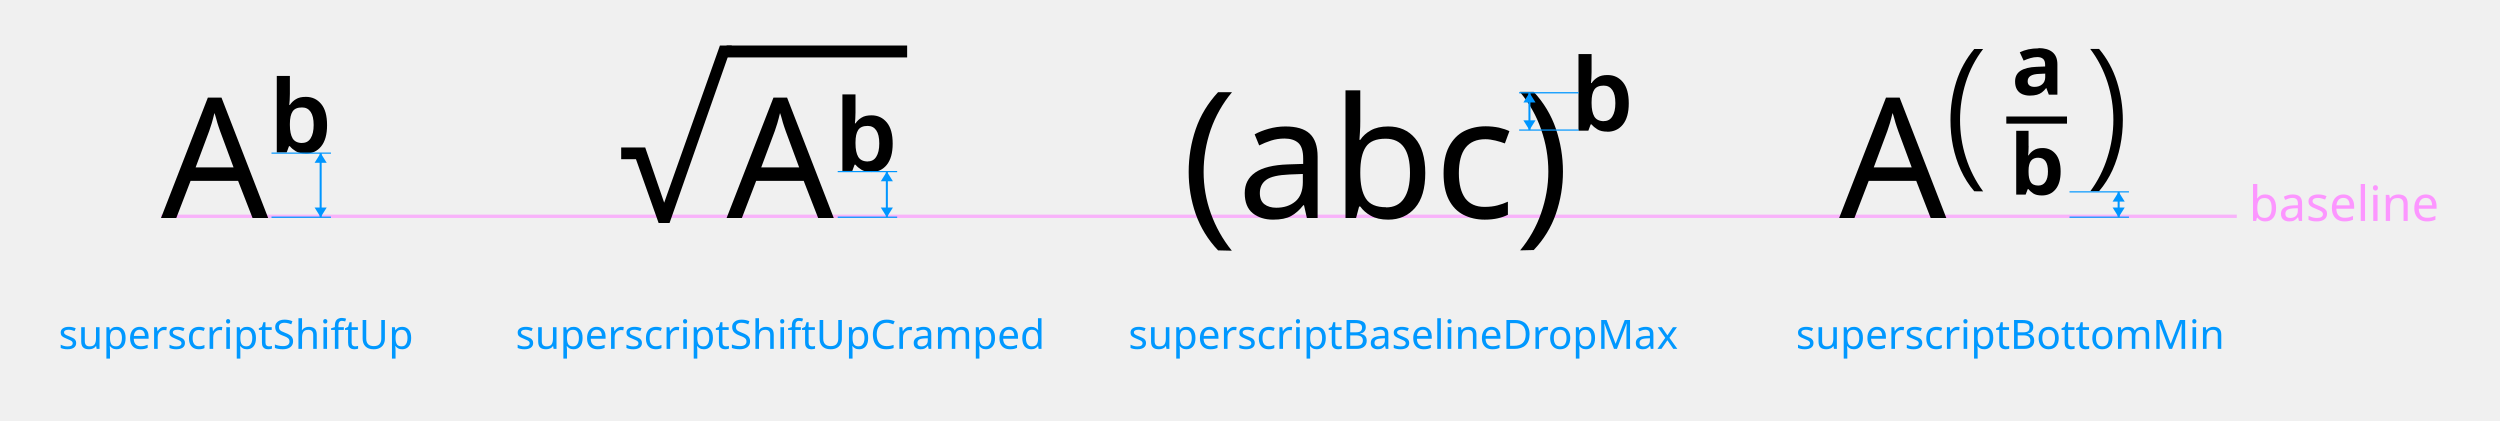
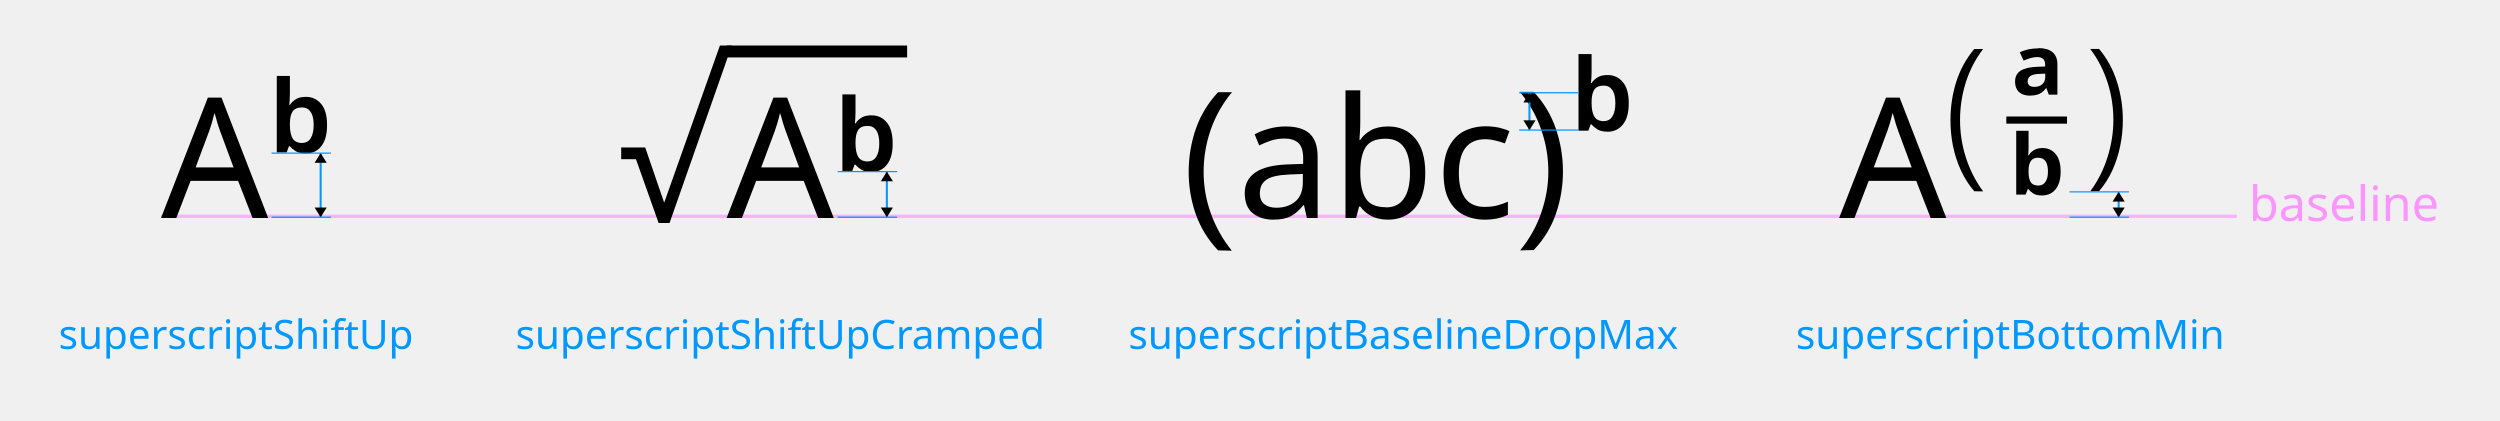
<svg xmlns="http://www.w3.org/2000/svg" xmlns:xlink="http://www.w3.org/1999/xlink" width="618pt" height="104pt" version="1.1" viewBox="0 0 618 104">
+   <style>
+   path {
+    fill: black;
+   }
+   @media (prefers-color-scheme: dark) {
+    path {
+        fill: white;
+    }
+    path[stroke="#000"] {
+     stroke: white;
+    }
+   }
+  </style>
  <defs>
    <path id="d" d="m0 0 0.279 0.717h0.081l0.278-0.717h-0.093l-0.086 0.221h-0.283l-0.085-0.221h-0.091m0.206 0.301h0.226l-0.08 0.216c-0.002 0.005-0.005 0.015-0.01 0.029-0.005 0.014-0.009 0.029-0.013 0.044-0.004 0.015-0.008 0.027-0.011 0.035-0.005-0.021-0.01-0.041-0.016-0.061-0.006-0.02-0.011-0.035-0.015-0.046z" />
    <path id="c" d="m0.371-0.01c-0.041 0-0.073 0.007-0.098 0.022-0.024 0.015-0.044 0.031-0.059 0.05h-0.009l-0.023-0.062h-0.098v0.76h0.13v-0.179c0-0.021-6.6631e-4 -0.042-0.002-0.062-0.001-0.02-0.003-0.036-0.004-0.047h0.006c0.015 0.023 0.035 0.042 0.06 0.057 0.025 0.016 0.058 0.023 0.099 0.023 0.063 0 0.113-0.024 0.152-0.071s0.058-0.117 0.058-0.21c0-0.093-0.02-0.163-0.059-0.211-0.039-0.048-0.091-0.071-0.154-0.071m-0.033 0.106c0.036 0 0.064 0.015 0.083 0.046 0.02 0.031 0.03 0.075 0.03 0.132 0 0.058-0.01 0.101-0.03 0.13-0.02 0.029-0.048 0.044-0.085 0.044-0.045 0-0.076-0.013-0.094-0.04-0.018-0.027-0.027-0.068-0.027-0.123v-0.012c0-0.057 0.009-0.101 0.027-0.132 0.018-0.03 0.05-0.046 0.096-0.046z" />
    <path id="l" d="m0.274 0-0.135 0.38h-0.088v0.07h0.143l0.113-0.329 0.332 0.936h0.071l-0.371-1.057z" />
    <path id="n" d="m0.215-0.158c-0.06 0.063-0.104 0.135-0.133 0.216-0.028 0.081-0.042 0.164-0.042 0.251 0 0.088 0.014 0.173 0.042 0.255 0.028 0.082 0.073 0.155 0.133 0.22h0.083c-0.056-0.067-0.098-0.142-0.127-0.224-0.028-0.082-0.042-0.165-0.042-0.251 0-0.084 0.014-0.166 0.043-0.247 0.029-0.08 0.07-0.154 0.125-0.222z" />
    <path id="k" d="m0.215-0.01c-0.049 0-0.089 0.013-0.121 0.038-0.032 0.026-0.048 0.066-0.048 0.12 0 0.053 0.021 0.094 0.063 0.123 0.042 0.029 0.107 0.045 0.194 0.048l0.091 0.003v0.032c0 0.045-0.01 0.076-0.029 0.093-0.019 0.017-0.047 0.026-0.082 0.026-0.028 0-0.055-0.004-0.08-0.012-0.025-0.008-0.049-0.018-0.071-0.029l-0.027 0.066c0.023 0.013 0.051 0.024 0.083 0.033 0.032 0.009 0.065 0.014 0.1 0.014 0.065 0 0.114-0.014 0.145-0.043 0.031-0.029 0.047-0.074 0.047-0.137v-0.365h-0.064l-0.017 0.076h-0.004c-0.023-0.029-0.048-0.051-0.074-0.065-0.026-0.014-0.061-0.021-0.107-0.021m0.02 0.071c0.045 0 0.083 0.012 0.113 0.037 0.03 0.025 0.045 0.064 0.045 0.116v0.048l-0.079-0.003c-0.067-0.003-0.113-0.013-0.139-0.032-0.026-0.019-0.038-0.045-0.038-0.079 0-0.03 0.009-0.052 0.027-0.066 0.018-0.014 0.042-0.021 0.071-0.021z" />
    <path id="j" d="m0.339-0.01c-0.042 0-0.076 0.008-0.103 0.023-0.027 0.015-0.048 0.034-0.063 0.055h-0.007l-0.018-0.068h-0.063v0.76h0.088v-0.185c0-0.023-5.0354e-4 -0.044-0.002-0.064-9.969e-4 -0.02-0.002-0.035-0.003-0.046h0.005c0.015 0.023 0.036 0.042 0.063 0.057 0.027 0.015 0.061 0.023 0.103 0.023 0.067 0 0.12-0.023 0.16-0.07 0.04-0.046 0.061-0.115 0.061-0.207 0-0.092-0.02-0.161-0.061-0.208-0.041-0.047-0.094-0.07-0.16-0.07m-0.013 0.073c0.048 0 0.084 0.018 0.107 0.053 0.024 0.035 0.036 0.086 0.036 0.153 0 0.135-0.048 0.203-0.145 0.203-0.057 0-0.096-0.016-0.118-0.049-0.022-0.033-0.033-0.083-0.033-0.152v-0.004c0-0.066 0.011-0.117 0.033-0.151 0.022-0.035 0.062-0.052 0.12-0.052z" />
    <path id="i" d="m0.3-0.01c-0.047 0-0.09 0.01-0.127 0.029-0.037 0.019-0.066 0.049-0.087 0.09-0.021 0.041-0.031 0.093-0.031 0.156 0 0.066 0.011 0.12 0.033 0.161 0.022 0.041 0.052 0.072 0.089 0.091 0.038 0.019 0.081 0.029 0.129 0.029 0.027 0 0.054-0.003 0.079-0.008 0.025-0.006 0.046-0.013 0.062-0.021l-0.027-0.073c-0.016 0.006-0.035 0.012-0.056 0.017-0.021 0.005-0.041 0.008-0.06 0.008-0.105 0-0.158-0.068-0.158-0.203 0-0.065 0.013-0.114 0.038-0.149 0.026-0.034 0.064-0.051 0.115-0.051 0.029 0 0.055 0.003 0.077 0.009 0.022 0.006 0.043 0.013 0.062 0.022v-0.078c-0.018-0.009-0.038-0.016-0.06-0.021-0.022-0.005-0.048-0.008-0.078-0.008z" />
    <path id="m" d="m0.031-0.158c0.055 0.067 0.097 0.141 0.125 0.222 0.028 0.08 0.043 0.163 0.043 0.247 0 0.085-0.014 0.169-0.043 0.251-0.028 0.082-0.07 0.156-0.127 0.224h0.083c0.06-0.065 0.104-0.138 0.132-0.22 0.028-0.082 0.042-0.167 0.042-0.255 0-0.087-0.014-0.17-0.042-0.251-0.028-0.081-0.072-0.153-0.132-0.216z" />
    <path id="h" d="m0.276-0.399c-0.054 0.063-0.098 0.133-0.133 0.209-0.035 0.076-0.061 0.157-0.078 0.24-0.017 0.084-0.025 0.17-0.025 0.258 0 0.131 0.019 0.257 0.057 0.378 0.038 0.121 0.098 0.23 0.179 0.327h0.088c-0.077-0.101-0.134-0.211-0.172-0.332-0.038-0.121-0.057-0.245-0.057-0.372 0-0.127 0.019-0.252 0.058-0.373 0.039-0.122 0.096-0.234 0.171-0.336z" />
    <path id="f" d="m0.381 0.555c0.071 0 0.127-0.016 0.166-0.048 0.039-0.032 0.059-0.08 0.059-0.145v-0.362h-0.102l-0.029 0.078h-0.004c-0.015-0.02-0.031-0.036-0.049-0.05-0.017-0.013-0.037-0.023-0.06-0.029-0.023-0.006-0.051-0.01-0.085-0.01-0.033 0-0.062 0.006-0.089 0.017-0.027 0.012-0.048 0.03-0.063 0.055s-0.023 0.057-0.023 0.096c0 0.057 0.022 0.1 0.065 0.128 0.044 0.028 0.108 0.044 0.193 0.047l0.1 0.004v0.02c0 0.033-0.008 0.057-0.025 0.071-0.016 0.014-0.039 0.021-0.068 0.021-0.027 0-0.054-0.004-0.081-0.012-0.027-0.008-0.055-0.018-0.082-0.03l-0.046 0.099c0.031 0.015 0.065 0.027 0.102 0.035 0.038 0.008 0.078 0.012 0.122 0.012m0.014-0.304c-0.052-0.001-0.089-0.01-0.111-0.025-0.022-0.015-0.033-0.036-0.033-0.063 0-0.023 0.007-0.04 0.022-0.051 0.015-0.011 0.035-0.016 0.059-0.016 0.037 0 0.068 0.01 0.091 0.03 0.024 0.02 0.036 0.048 0.037 0.083v0.045z" />
    <path id="e" d="m0.266 0.58c0-0.022-6.7139e-4 -0.043-0.002-0.064-0.001-0.021-0.003-0.037-0.004-0.049h0.005c0.014 0.023 0.034 0.044 0.061 0.061 0.027 0.018 0.062 0.027 0.106 0.027 0.064 0 0.116-0.024 0.155-0.071 0.04-0.047 0.06-0.117 0.06-0.21 0-0.092-0.02-0.162-0.061-0.211-0.04-0.049-0.094-0.073-0.162-0.073-0.044 0-0.078 0.008-0.103 0.024-0.024 0.016-0.043 0.033-0.056 0.051h-0.01l-0.025-0.065h-0.112v0.76h0.147v-0.18m0.118-0.14c-0.041 0-0.071-0.013-0.09-0.038-0.018-0.025-0.028-0.063-0.028-0.115v-0.017c0-0.053 0.008-0.093 0.025-0.12 0.017-0.028 0.048-0.042 0.092-0.042 0.036 0 0.064 0.015 0.084 0.044 0.02 0.029 0.03 0.07 0.03 0.123 0 0.109-0.038 0.164-0.114 0.164z" />
    <path id="g" d="m0.031-0.399c0.075 0.102 0.132 0.214 0.17 0.336 0.039 0.122 0.059 0.246 0.059 0.373 0 0.127-0.019 0.251-0.058 0.372s-0.096 0.232-0.172 0.332h0.088c0.081-0.097 0.14-0.206 0.178-0.327 0.038-0.121 0.058-0.247 0.058-0.378 0-0.088-0.009-0.174-0.026-0.258-0.017-0.084-0.043-0.164-0.077-0.24-0.035-0.076-0.079-0.146-0.133-0.209z" />
    <marker id="b" overflow="visible" markerHeight="1" markerWidth="1" orient="auto" preserveAspectRatio="xMidYMid" viewBox="0 0 1 1">
      <g transform="scale(.6)">
        <path d="m0-40" />
        <path d="m0 0 8 5v-10z" fill="context-stroke" fill-rule="evenodd" />
        <path d="m0-8v48" fill="none" stroke="context-stroke" stroke-linecap="square" />
      </g>
    </marker>
    <marker id="a" overflow="visible" markerHeight="1" markerWidth="1" orient="auto" preserveAspectRatio="xMidYMid" viewBox="0 0 1 1">
      <g transform="scale(.6)">
        <path d="m0-40" />
        <path d="m0 0-8 5v-10z" fill="context-stroke" fill-rule="evenodd" />
        <path d="m0-8v48" fill="none" stroke="context-stroke" stroke-linecap="square" />
      </g>
    </marker>
  </defs>
  <path d="m39.804 53.467h513.13" fill="none" stroke="#fc96ff" stroke-miterlimit="10" stroke-opacity=".678" stroke-width=".829" />
  <use transform="matrix(41.511 0 0 -41.511 39.804 53.883)" data-text="A" xlink:href="#d" />
  <use transform="matrix(24.907 0 0 -24.907 66.329 37.692)" data-text="𝖻" xlink:href="#c" />
  <use transform="matrix(41.511 0 0 -41.511 151.44 55.129)" data-text="√" xlink:href="#l" />
  <path d="m179.62 12.725h44.625" fill="none" stroke="#000" stroke-miterlimit="10" stroke-width="2.946" />
  <use transform="matrix(41.511 0 0 -41.511 179.62 53.883)" data-text="A" xlink:href="#d" />
  <use transform="matrix(24.907 0 0 -24.907 206.15 42.258)" data-text="𝖻" xlink:href="#c" />
  <use transform="matrix(41.511 0 0 -41.511 292.18 55.333)" data-text="(" xlink:href="#n" />
  <use transform="matrix(41.511 0 0 -41.511 305.79 53.883)" data-text="a" xlink:href="#k" />
  <use transform="matrix(41.511 0 0 -41.511 329.08 53.883)" data-text="b" xlink:href="#j" />
  <use transform="matrix(41.511 0 0 -41.511 354.57 53.883)" data-text="c" xlink:href="#i" />
  <use transform="matrix(41.511 0 0 -41.511 374.49 55.333)" data-text=")" xlink:href="#m" />
  <use transform="matrix(24.907 0 0 -24.907 388.11 32.296)" data-text="𝖻" xlink:href="#c" />
  <use transform="matrix(41.511 0 0 -41.511 454.64 53.883)" data-text="A" xlink:href="#d" />
  <use transform="matrix(24.907 0 0 -24.907 481.16 37.346)" data-text="(" xlink:href="#h" />
  <use transform="matrix(20.755 0 0 -20.755 496.01 23.408)" data-text="𝖺" xlink:href="#f" />
  <path d="m495.96 29.683h15.004" fill="none" stroke="#000" stroke-miterlimit="10" stroke-width="1.767" />
  <use transform="matrix(20.755 0 0 -20.755 495.96 48.112)" data-text="𝖻" xlink:href="#e" />
  <use transform="matrix(24.907 0 0 -24.907 515.95 37.346)" data-text=")" xlink:href="#g" />
  <text x="555.928" y="54.615" fill="#fc96ff" font-family="'Noto Sans'" font-size="12px" stroke-width=".75" style="line-height:1.25" xml:space="preserve">
    <tspan x="555.928" y="54.615" fill="#fc96ff" font-family="'Noto Sans'" font-size="12px" stroke-width=".75">baseline</tspan>
  </text>
  <path d="m79.264 37.85v15.849" fill="none" marker-end="url(#a)" marker-start="url(#b)" stroke="#0096ff" stroke-width=".5" />
  <text x="14.49" y="86.246" fill="#0098ff" font-family="'Noto Sans'" font-size="10px" stroke-width=".75" style="line-height:1.25" xml:space="preserve">
    <tspan x="14.49" y="86.246" fill="#0098ff" font-family="'Noto Sans'" font-size="10px" stroke-width=".75">superscriptShiftUp</tspan>
  </text>
  <path d="m219.23 42.416v11.283" fill="none" marker-end="url(#a)" marker-start="url(#b)" stroke="#0096ff" stroke-width=".5" />
  <text x="127.454" y="86.246" fill="#0098ff" font-family="'Noto Sans'" font-size="10px" stroke-width=".75" style="line-height:1.25" xml:space="preserve">
    <tspan x="127.454" y="86.246" fill="#0098ff" font-family="'Noto Sans'" font-size="10px" stroke-width=".75">superscriptShiftUpCramped</tspan>
  </text>
  <path d="m378.08 32.15v-9.218" fill="none" marker-end="url(#a)" marker-start="url(#b)" stroke="#0096ff" stroke-width=".5" />
  <text x="278.954" y="86.246" fill="#0098ff" font-family="'Noto Sans'" font-size="10px" stroke-width=".75" style="line-height:1.25" xml:space="preserve">
    <tspan x="278.954" y="86.246" fill="#0098ff" font-family="'Noto Sans'" font-size="10px" stroke-width=".75">superscriptBaselineDropMax</tspan>
  </text>
  <path d="m523.73 47.432v6.266" fill="none" marker-end="url(#a)" marker-start="url(#b)" stroke="#0096ff" stroke-width=".5" />
  <text x="443.954" y="86.246" fill="#0098ff" font-family="'Noto Sans'" font-size="10px" stroke-width=".75" style="line-height:1.25" xml:space="preserve">
    <tspan x="443.954" y="86.246" fill="#0098ff" font-family="'Noto Sans'" font-size="10px" stroke-width=".75">superscriptBottomMin</tspan>
  </text>
</svg>
